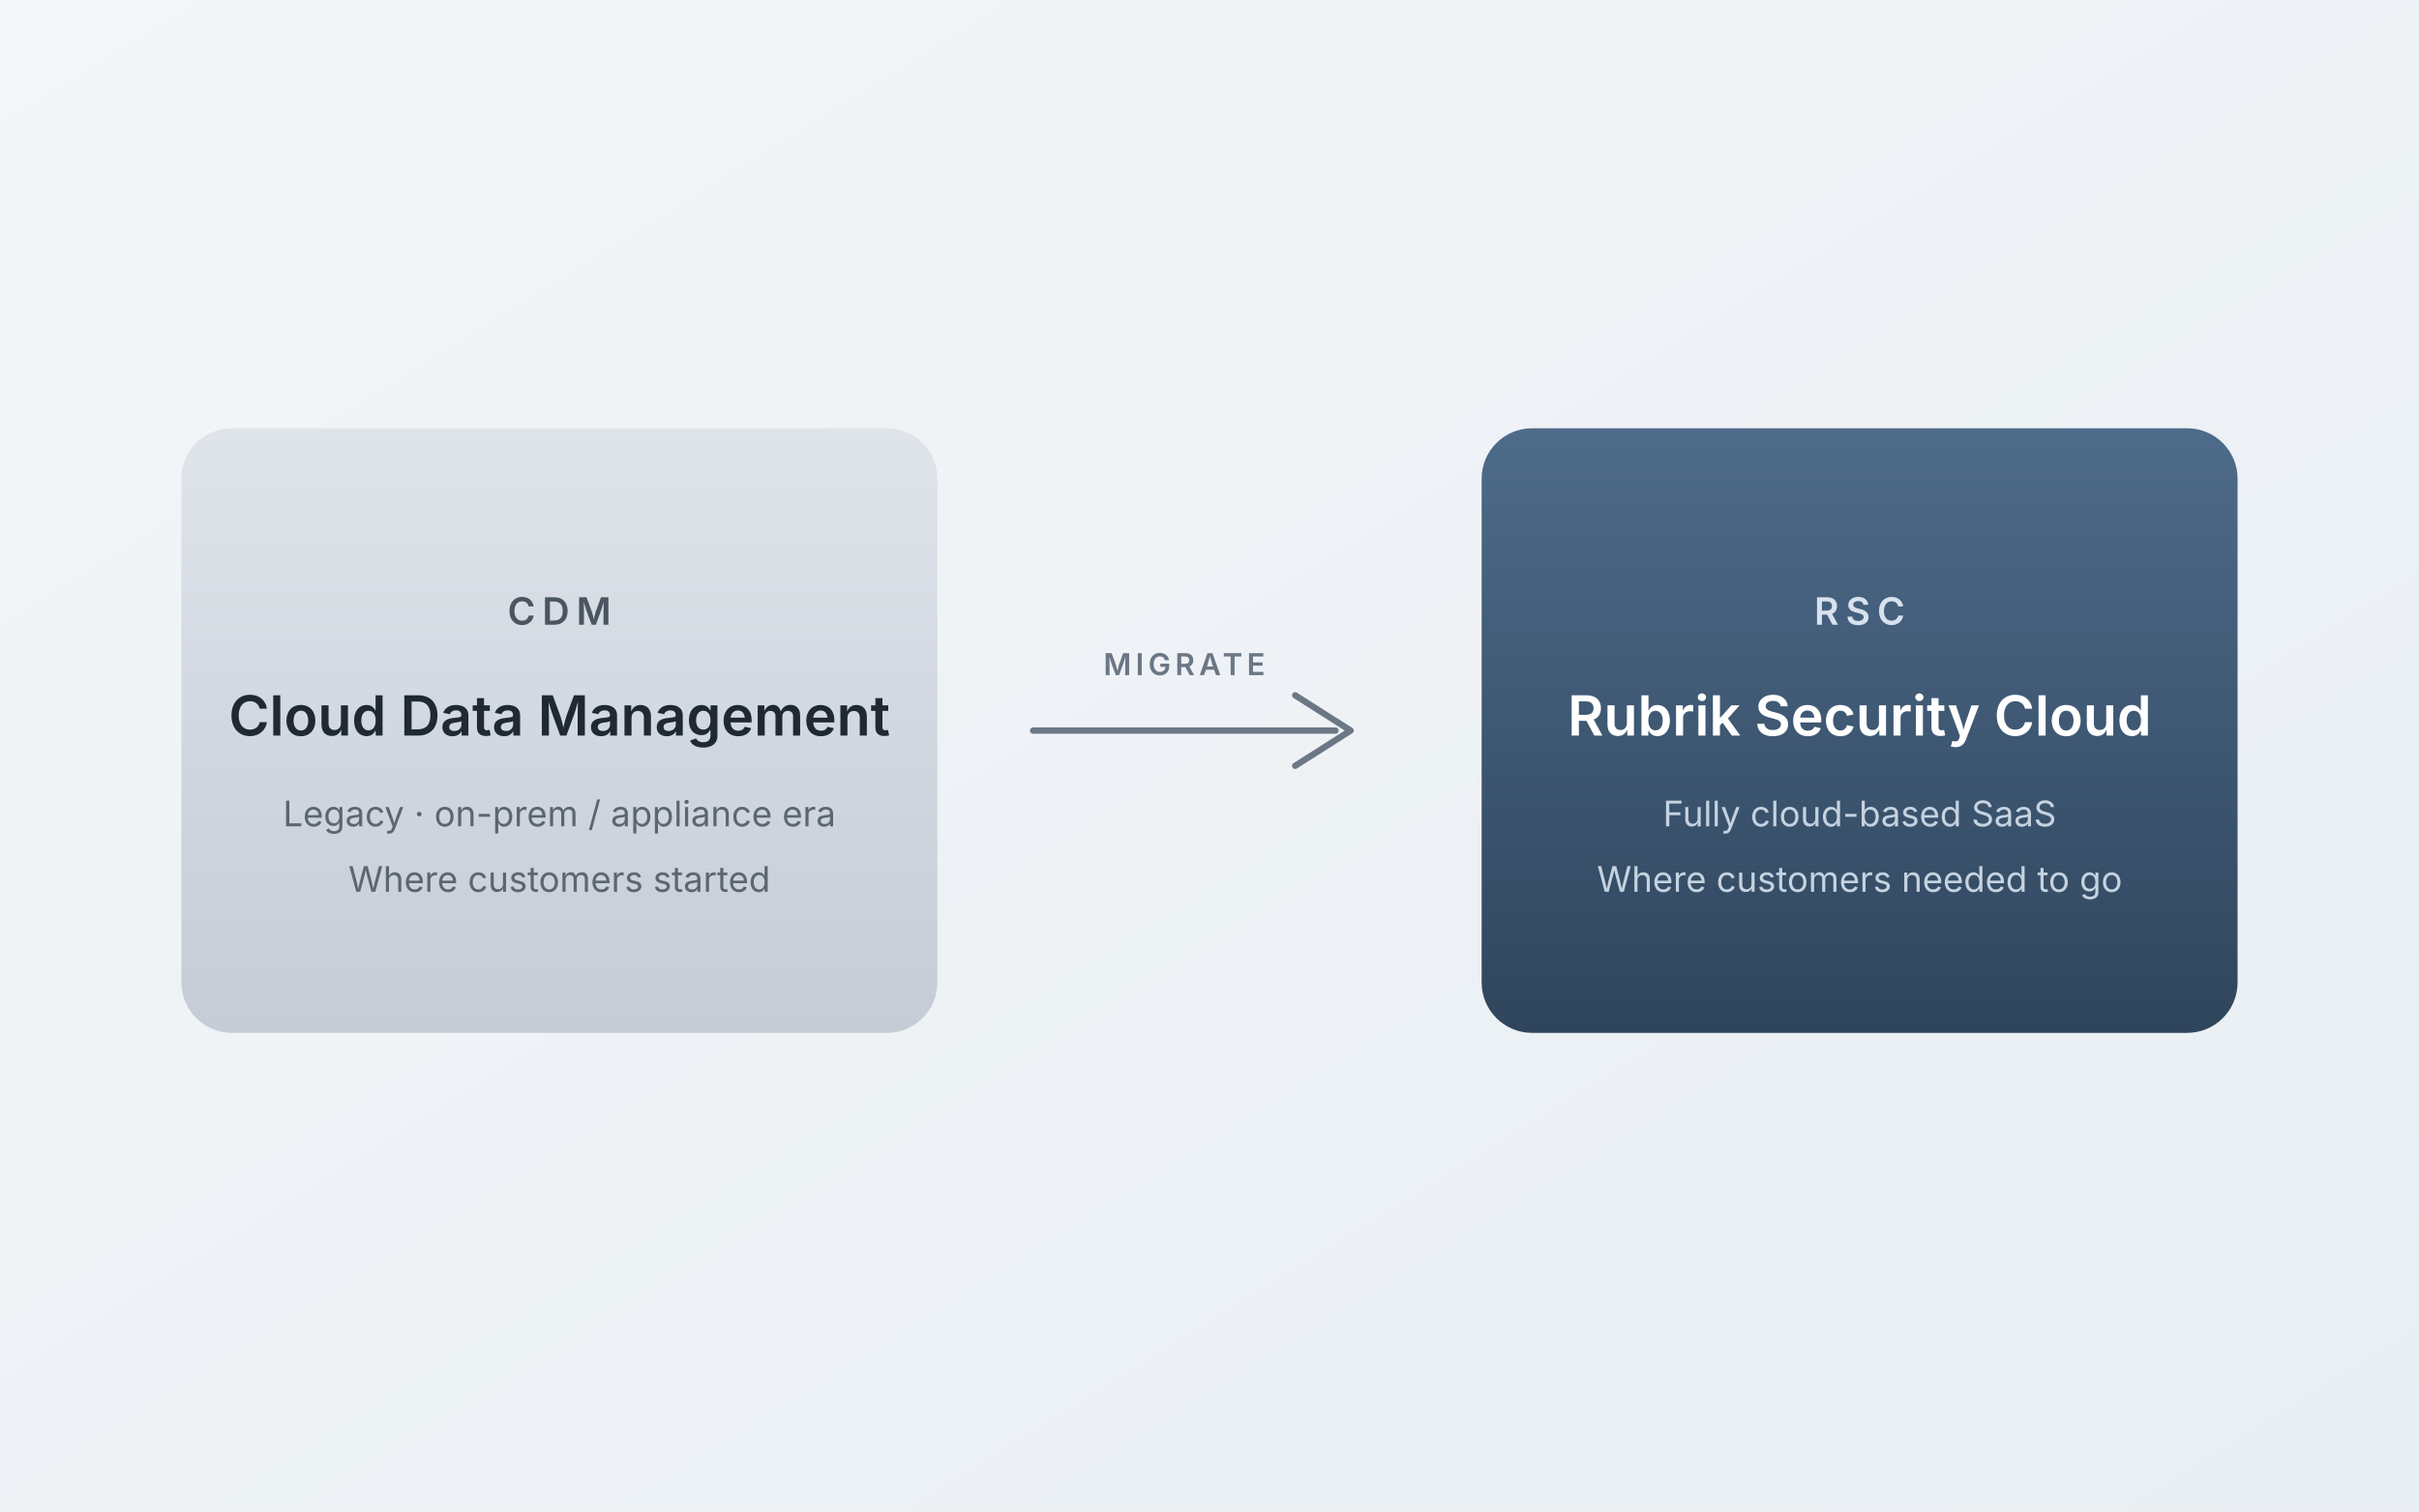
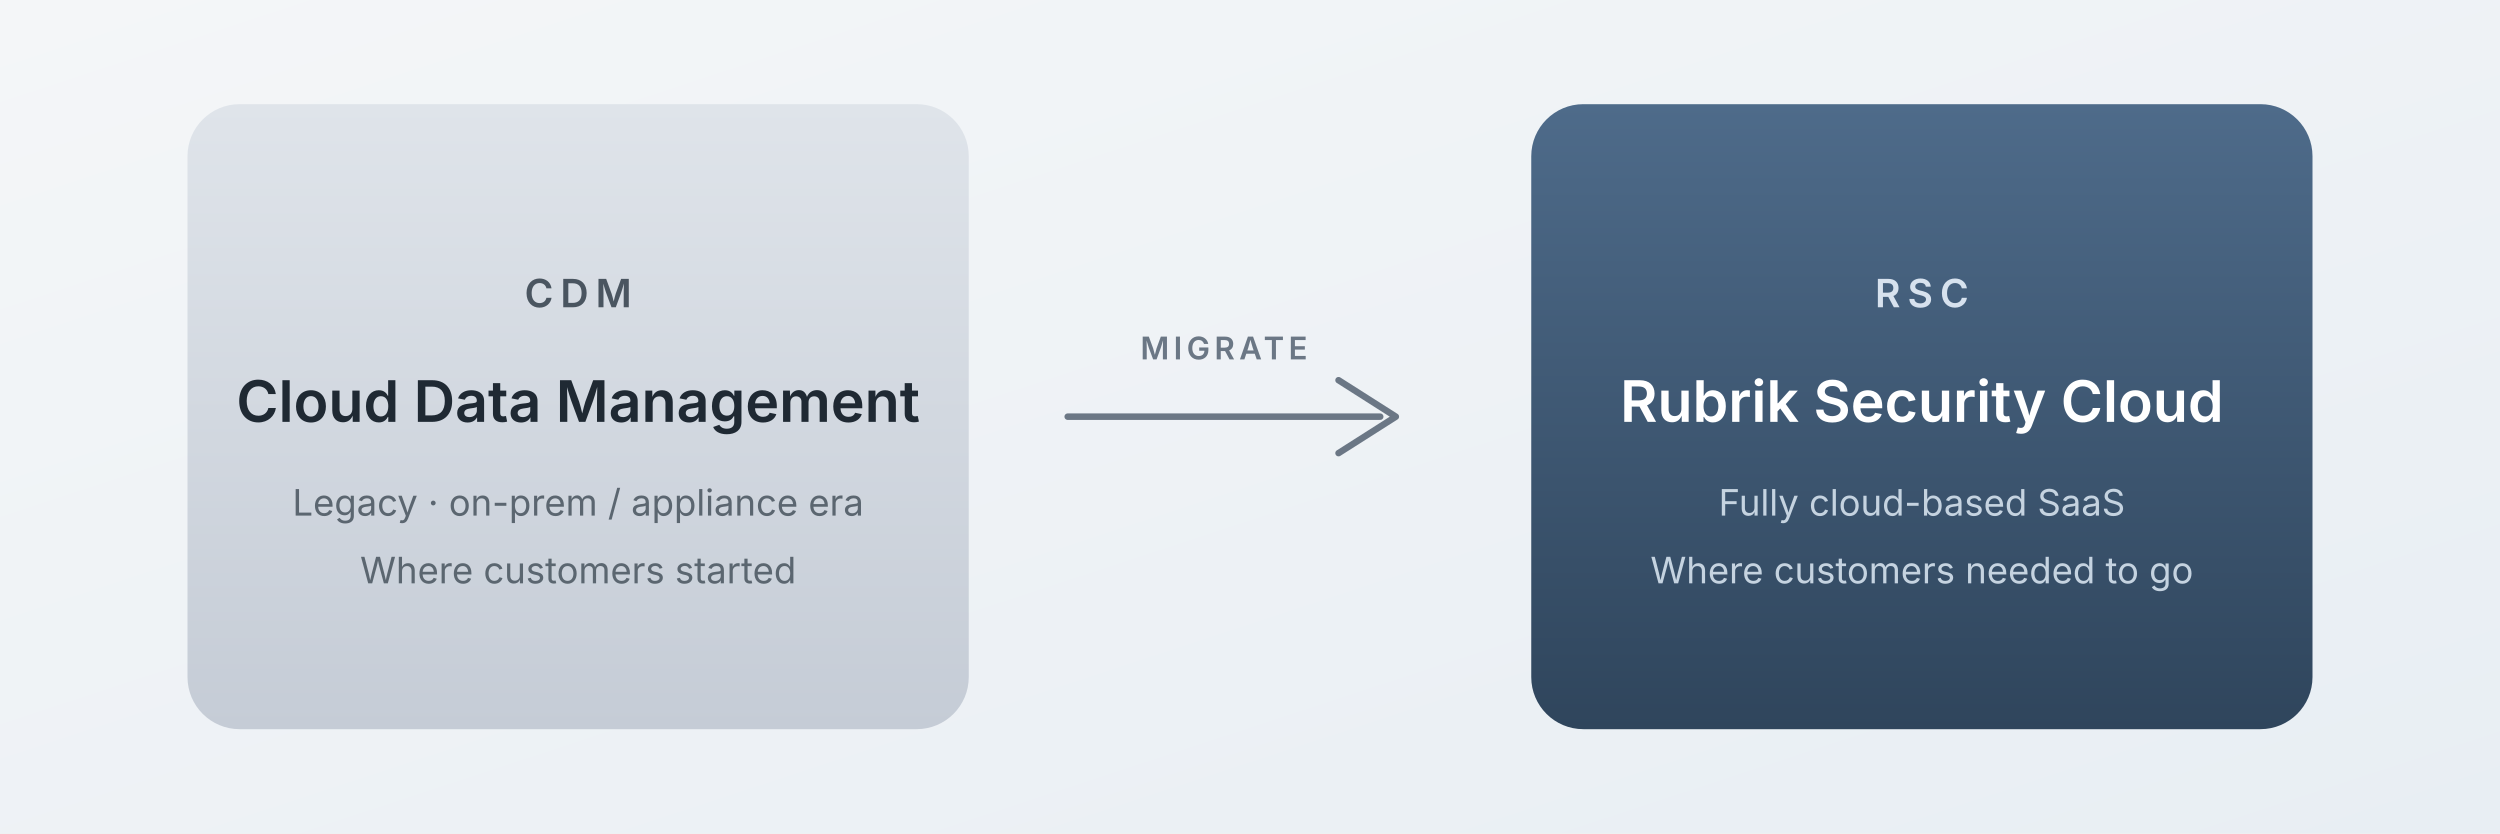
- <svg xmlns="http://www.w3.org/2000/svg" viewBox="0 0 960 600" width="960" height="600" role="img" aria-label="Migrating from CDM to Rubrik Security Cloud">
+ <svg xmlns="http://www.w3.org/2000/svg" viewBox="0 0 960 320" width="960" height="320" role="img" aria-label="Migrating from CDM to Rubrik Security Cloud">
  <defs>
    <linearGradient id="bg" x1="0" y1="0" x2="1" y2="1">
      <stop offset="0%" stop-color="#f4f6f8" />
      <stop offset="100%" stop-color="#e8eef3" />
    </linearGradient>
    <linearGradient id="cdm" x1="0" y1="0" x2="0" y2="1">
      <stop offset="0%" stop-color="#dfe4ea" />
      <stop offset="100%" stop-color="#c5ccd6" />
    </linearGradient>
    <linearGradient id="rsc" x1="0" y1="0" x2="0" y2="1">
      <stop offset="0%" stop-color="#4e6b8a" />
      <stop offset="100%" stop-color="#2f455c" />
    </linearGradient>
  </defs>
-   <rect width="960" height="600" fill="url(#bg)" />
-   <rect x="72" y="170" width="300" height="240" rx="20" fill="url(#cdm)" />
-   <text x="222" y="248" text-anchor="middle" font-family="Inter, system-ui, sans-serif" font-size="15" font-weight="600" letter-spacing="0.18em" fill="#4a5560">CDM</text>
-   <text x="222" y="292" text-anchor="middle" font-family="Inter, system-ui, sans-serif" font-size="22" font-weight="600" fill="#1f2933">Cloud Data Management</text>
-   <text x="222" y="328" text-anchor="middle" font-family="Inter, system-ui, sans-serif" font-size="14" fill="#5b6670">Legacy · on-prem / appliance era</text>
-   <text x="222" y="354" text-anchor="middle" font-family="Inter, system-ui, sans-serif" font-size="14" fill="#5b6670">Where customers started</text>
-   <path d="M410 290 H530" stroke="#6b7785" stroke-width="2.5" stroke-linecap="round" />
-   <path d="M514 276 L536 290 L514 304" fill="none" stroke="#6b7785" stroke-width="2.5" stroke-linecap="round" stroke-linejoin="round" />
-   <text x="470" y="268" text-anchor="middle" font-family="Inter, system-ui, sans-serif" font-size="12" font-weight="600" letter-spacing="0.14em" fill="#6b7785">MIGRATE</text>
-   <rect x="588" y="170" width="300" height="240" rx="20" fill="url(#rsc)" />
-   <text x="738" y="248" text-anchor="middle" font-family="Inter, system-ui, sans-serif" font-size="15" font-weight="600" letter-spacing="0.18em" fill="#d7e2ee">RSC</text>
-   <text x="738" y="292" text-anchor="middle" font-family="Inter, system-ui, sans-serif" font-size="22" font-weight="600" fill="#ffffff">Rubrik Security Cloud</text>
-   <text x="738" y="328" text-anchor="middle" font-family="Inter, system-ui, sans-serif" font-size="14" fill="#c5d3e0">Fully cloud-based SaaS</text>
-   <text x="738" y="354" text-anchor="middle" font-family="Inter, system-ui, sans-serif" font-size="14" fill="#c5d3e0">Where customers needed to go</text>
+   <rect width="960" height="320" fill="url(#bg)" />
+   <rect x="72" y="40" width="300" height="240" rx="20" fill="url(#cdm)" />
+   <text x="222" y="118" text-anchor="middle" font-family="Inter, system-ui, sans-serif" font-size="15" font-weight="600" letter-spacing="0.18em" fill="#4a5560">CDM</text>
+   <text x="222" y="162" text-anchor="middle" font-family="Inter, system-ui, sans-serif" font-size="22" font-weight="600" fill="#1f2933">Cloud Data Management</text>
+   <text x="222" y="198" text-anchor="middle" font-family="Inter, system-ui, sans-serif" font-size="14" fill="#5b6670">Legacy · on-prem / appliance era</text>
+   <text x="222" y="224" text-anchor="middle" font-family="Inter, system-ui, sans-serif" font-size="14" fill="#5b6670">Where customers started</text>
+   <path d="M410 160 H530" stroke="#6b7785" stroke-width="2.5" stroke-linecap="round" />
+   <path d="M514 146 L536 160 L514 174" fill="none" stroke="#6b7785" stroke-width="2.5" stroke-linecap="round" stroke-linejoin="round" />
+   <text x="470" y="138" text-anchor="middle" font-family="Inter, system-ui, sans-serif" font-size="12" font-weight="600" letter-spacing="0.14em" fill="#6b7785">MIGRATE</text>
+   <rect x="588" y="40" width="300" height="240" rx="20" fill="url(#rsc)" />
+   <text x="738" y="118" text-anchor="middle" font-family="Inter, system-ui, sans-serif" font-size="15" font-weight="600" letter-spacing="0.18em" fill="#d7e2ee">RSC</text>
+   <text x="738" y="162" text-anchor="middle" font-family="Inter, system-ui, sans-serif" font-size="22" font-weight="600" fill="#ffffff">Rubrik Security Cloud</text>
+   <text x="738" y="198" text-anchor="middle" font-family="Inter, system-ui, sans-serif" font-size="14" fill="#c5d3e0">Fully cloud-based SaaS</text>
+   <text x="738" y="224" text-anchor="middle" font-family="Inter, system-ui, sans-serif" font-size="14" fill="#c5d3e0">Where customers needed to go</text>
</svg>
